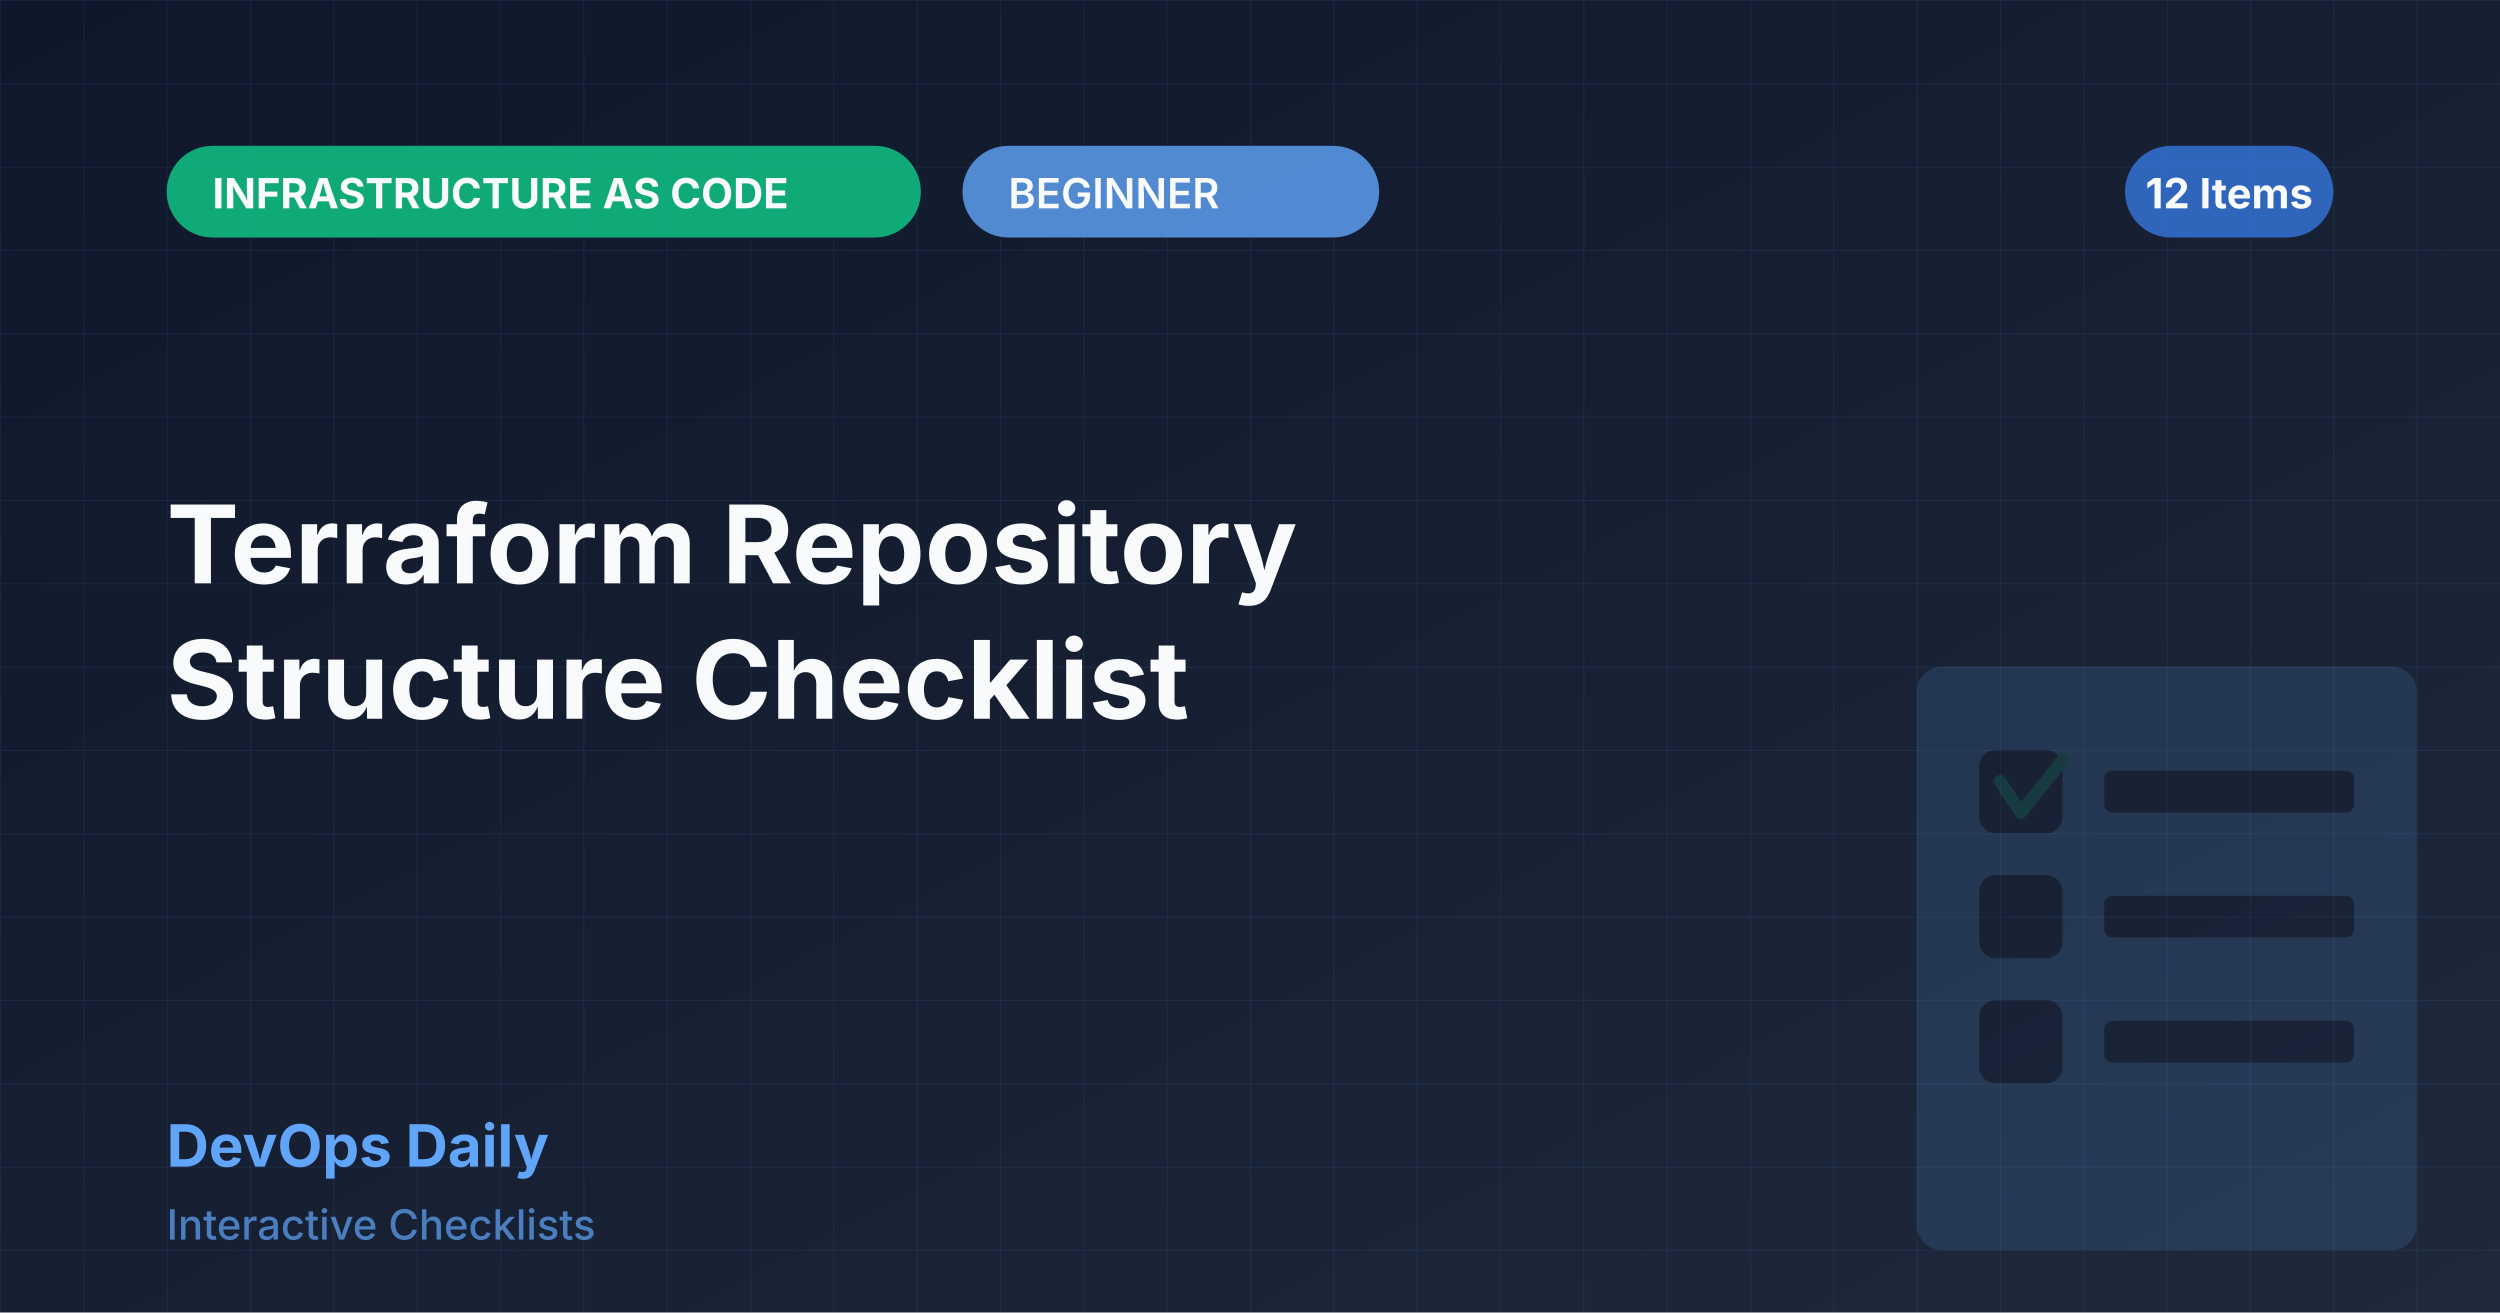
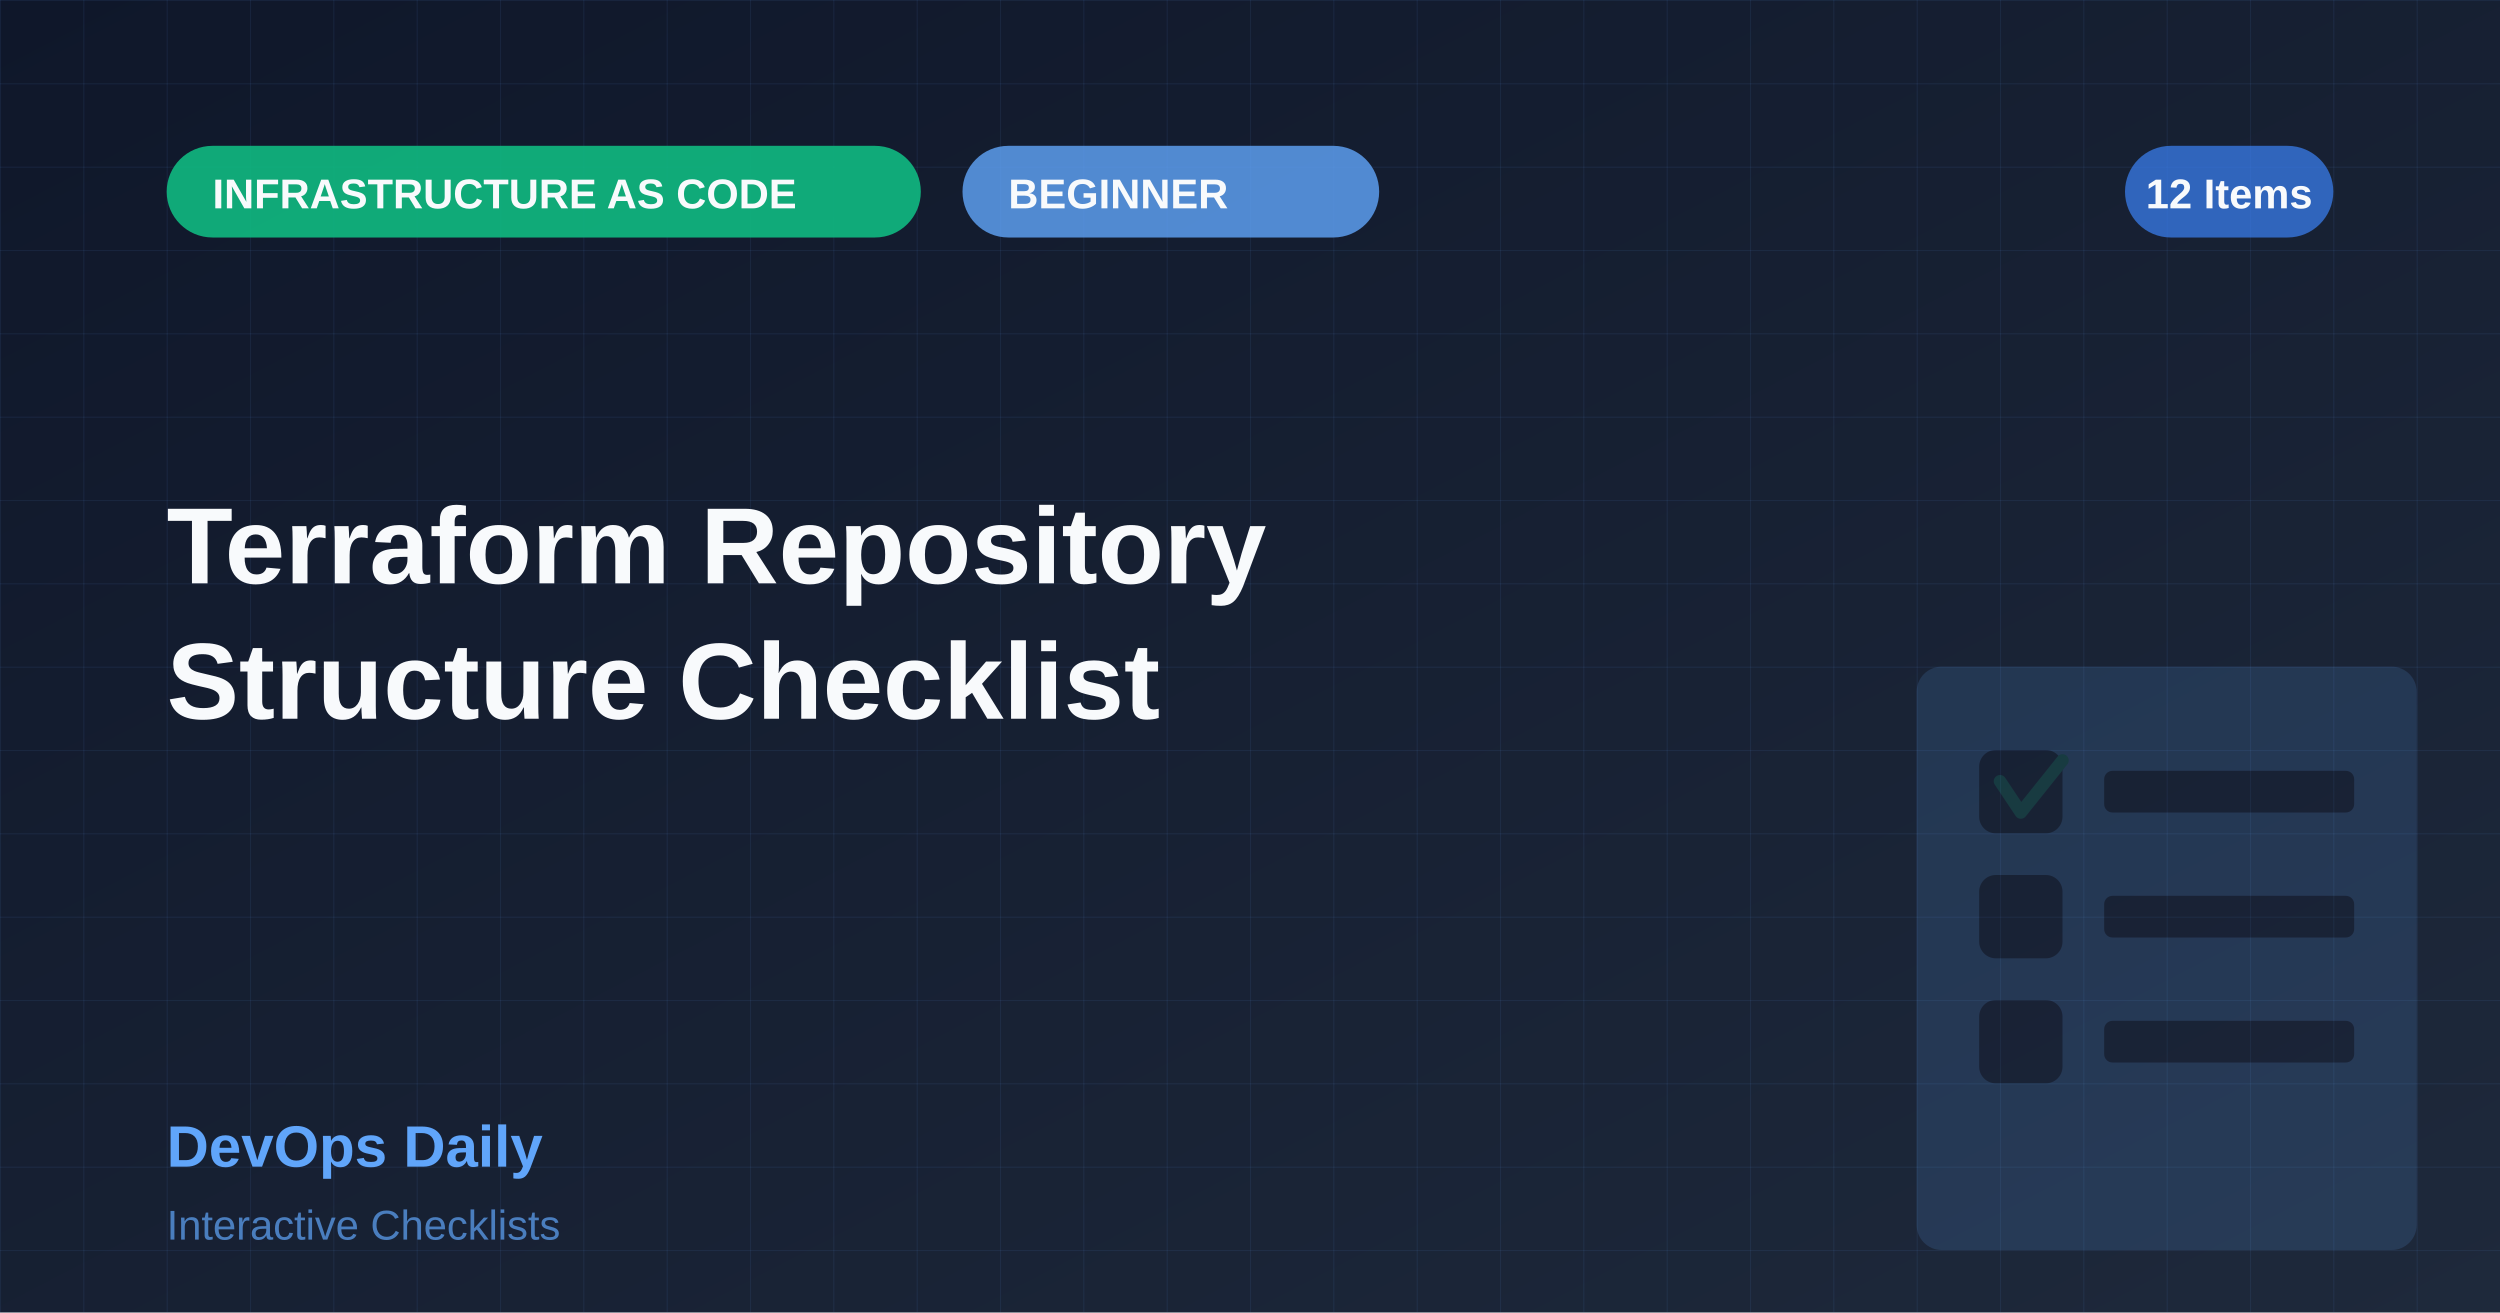
<svg xmlns="http://www.w3.org/2000/svg" width="1200" height="630">
  <defs>
    <linearGradient id="bgGradient" x1="0%" y1="0%" x2="100%" y2="100%">
      <stop offset="0%" style="stop-color:#0f172a;stop-opacity:1" />
      <stop offset="100%" style="stop-color:#1e293b;stop-opacity:1" />
    </linearGradient>
    <pattern id="grid" x="0" y="0" width="40" height="40" patternUnits="userSpaceOnUse">
      <line x1="0" y1="0" x2="0" y2="40" stroke="#60a5fa" stroke-width="1" opacity="0.08" />
      <line x1="0" y1="0" x2="40" y2="0" stroke="#60a5fa" stroke-width="1" opacity="0.08" />
    </pattern>
    <filter id="glow">
      <feGaussianBlur stdDeviation="3" result="coloredBlur" />
      <feMerge>
        <feMergeNode in="coloredBlur" />
        <feMergeNode in="SourceGraphic" />
      </feMerge>
    </filter>
  </defs>
  <rect width="1200" height="630" fill="url(#bgGradient)" />
  <rect width="1200" height="630" fill="url(#grid)" />
  <rect x="80" y="70" width="362" height="44" rx="22" fill="#10b981" opacity="0.9" />
-   <text x="102" y="100" font-family="system-ui, -apple-system, sans-serif" font-size="20" font-weight="bold" fill="#f8fafc">INFRASTRUCTURE AS CODE</text>
+   <text x="102" y="100" font-family="Arial, sans-serif" font-size="20" font-weight="bold" fill="#f8fafc">INFRASTRUCTURE AS CODE</text>
  <rect x="462" y="70" width="200" height="44" rx="22" fill="#60a5fa" opacity="0.8" />
-   <text x="484" y="100" font-family="system-ui, -apple-system, sans-serif" font-size="20" font-weight="600" fill="#f8fafc">BEGINNER</text>
+   <text x="484" y="100" font-family="Arial, sans-serif" font-size="20" font-weight="600" fill="#f8fafc">BEGINNER</text>
  <rect x="1020" y="70" width="100" height="44" rx="22" fill="#3b82f6" opacity="0.7" />
-   <text x="1070" y="100" font-family="system-ui, -apple-system, sans-serif" font-size="20" font-weight="bold" fill="#f8fafc" text-anchor="middle">12 Items</text>
+   <text x="1070" y="100" font-family="Arial, sans-serif" font-size="20" font-weight="bold" fill="#f8fafc" text-anchor="middle">12 Items</text>
  <g opacity="0.15">
    <rect x="920" y="320" width="240" height="280" rx="12" fill="#60a5fa" />
    <rect x="950" y="360" width="40" height="40" rx="8" fill="#0f172a" />
    <rect x="1010" y="370" width="120" height="20" rx="4" fill="#0f172a" />
    <rect x="950" y="420" width="40" height="40" rx="8" fill="#0f172a" />
    <rect x="1010" y="430" width="120" height="20" rx="4" fill="#0f172a" />
    <rect x="950" y="480" width="40" height="40" rx="8" fill="#0f172a" />
    <rect x="1010" y="490" width="120" height="20" rx="4" fill="#0f172a" />
    <polyline points="960,375 970,390 990,365" stroke="#10b981" stroke-width="6" fill="none" stroke-linecap="round" stroke-linejoin="round" />
  </g>
-   <text x="80" y="280" font-family="system-ui, -apple-system, sans-serif" font-size="52" font-weight="bold" fill="#f8fafc">Terraform Repository</text>
-   <text x="80" y="345" font-family="system-ui, -apple-system, sans-serif" font-size="52" font-weight="bold" fill="#f8fafc">Structure Checklist</text>
-   <text x="80" y="560" font-family="system-ui, -apple-system, sans-serif" font-size="28" font-weight="bold" fill="#60a5fa">DevOps Daily</text>
-   <text x="80" y="595" font-family="system-ui, -apple-system, sans-serif" font-size="20" font-weight="500" fill="#60a5fa" opacity="0.7">Interactive Checklists</text>
+   <text x="80" y="280" font-family="Arial, sans-serif" font-size="52" font-weight="bold" fill="#f8fafc">Terraform Repository</text>
+   <text x="80" y="345" font-family="Arial, sans-serif" font-size="52" font-weight="bold" fill="#f8fafc">Structure Checklist</text>
+   <text x="80" y="560" font-family="Arial, sans-serif" font-size="28" font-weight="bold" fill="#60a5fa">DevOps Daily</text>
+   <text x="80" y="595" font-family="Arial, sans-serif" font-size="20" font-weight="500" fill="#60a5fa" opacity="0.7">Interactive Checklists</text>
</svg>
